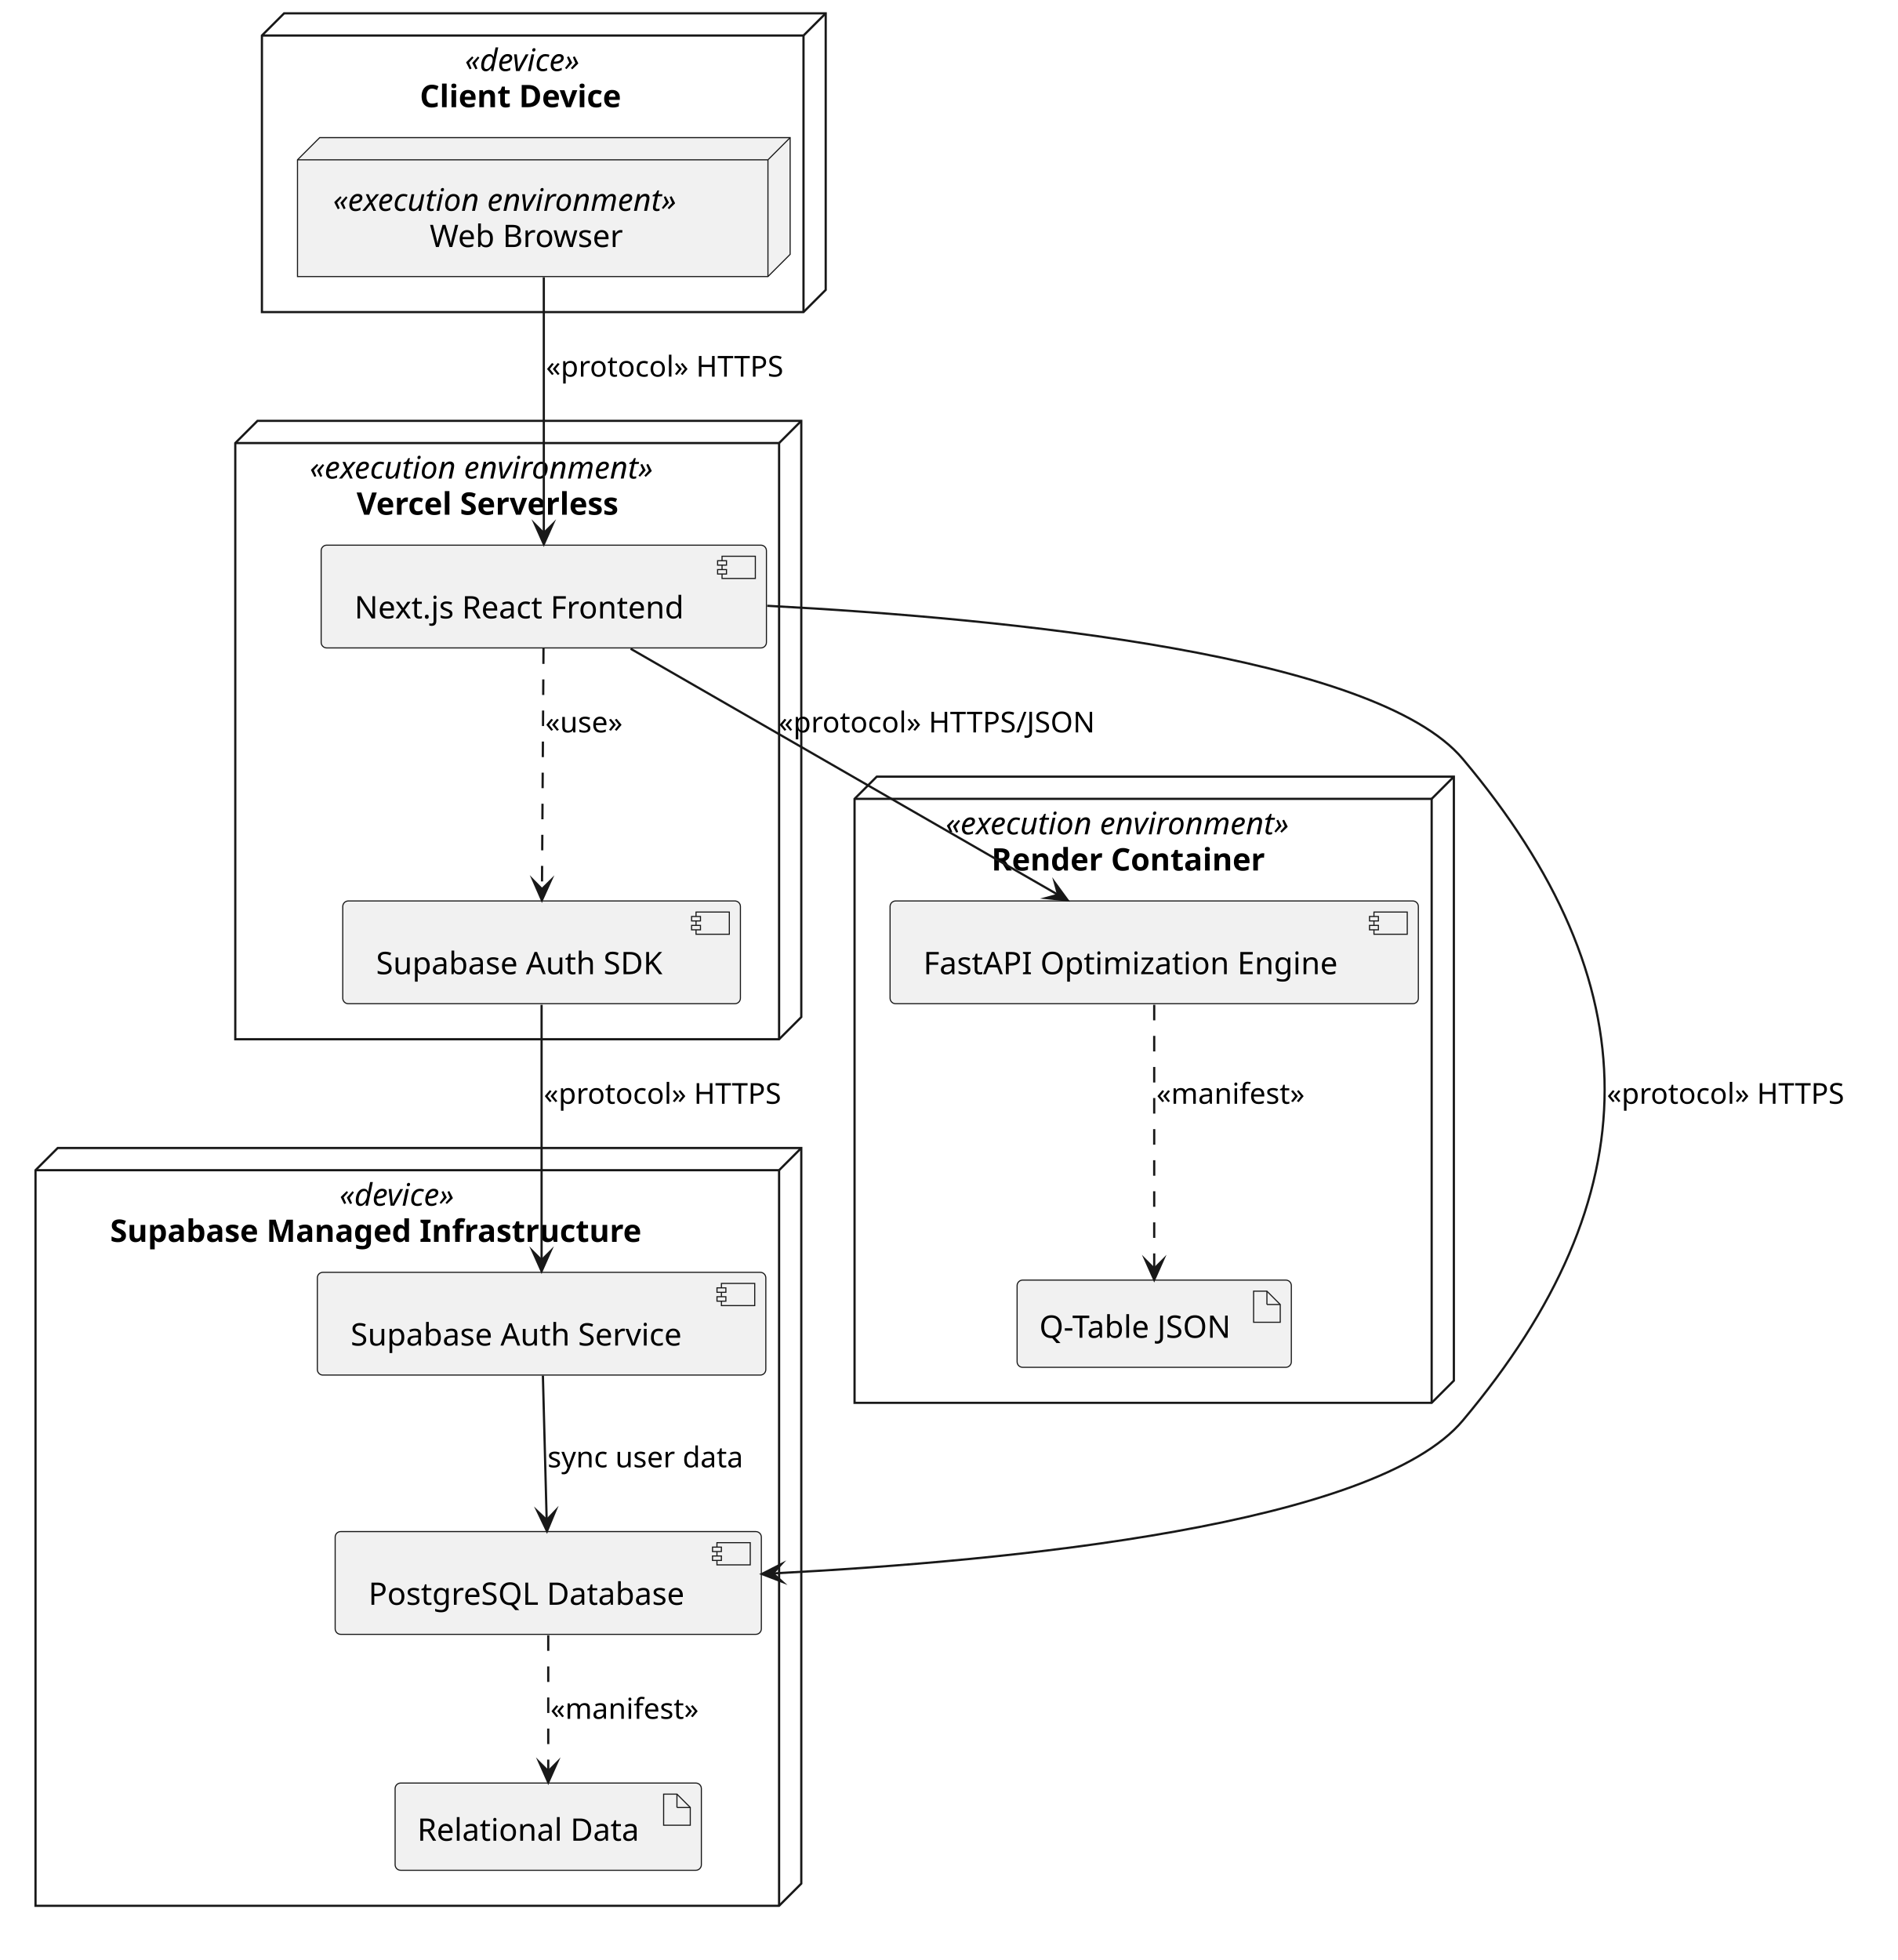
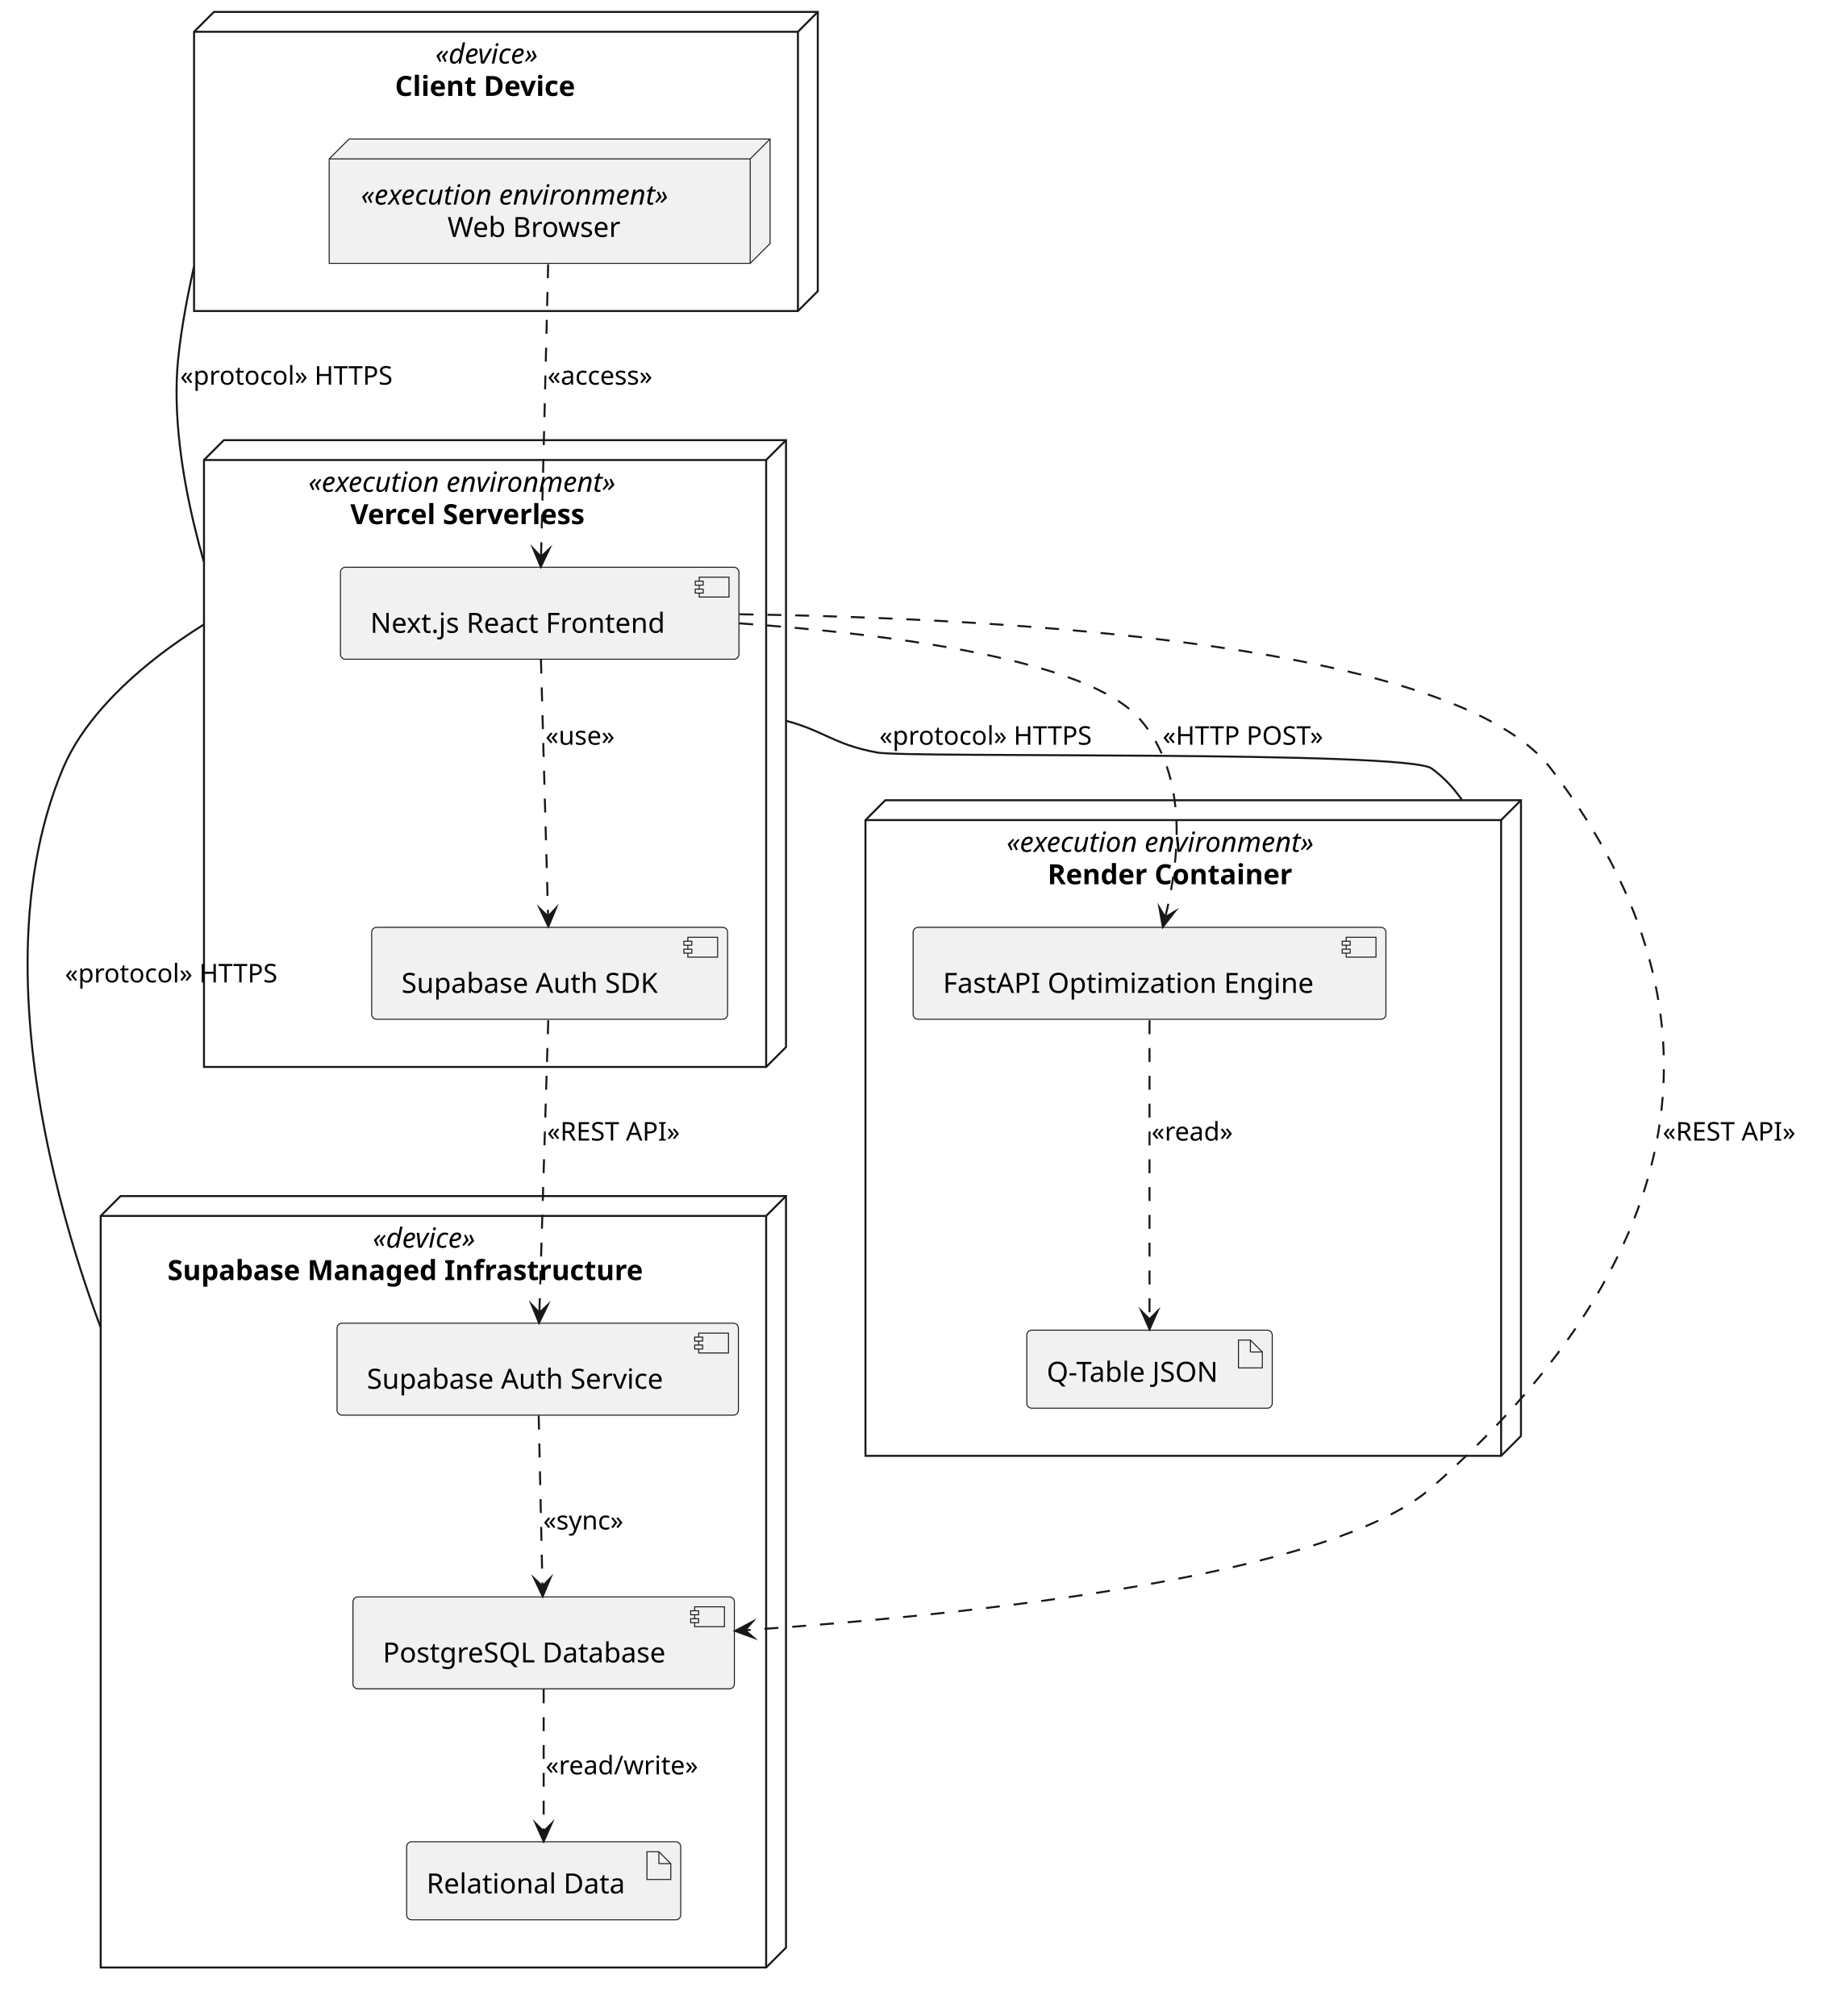
- <svg xmlns="http://www.w3.org/2000/svg" contentStyleType="text/css" data-diagram-type="DESCRIPTION" height="883px" preserveAspectRatio="none" style="width:855px;height:883px;background:#FFFFFF;" version="1.1" viewBox="0 0 855 883" width="855px" zoomAndPan="magnify">
+ <svg xmlns="http://www.w3.org/2000/svg" contentStyleType="text/css" data-diagram-type="DESCRIPTION" height="1015px" preserveAspectRatio="none" style="width:927px;height:1015px;background:#FFFFFF;" version="1.1" viewBox="0 0 927 1015" width="927px" zoomAndPan="magnify">
  <defs />
  <g>
-     <g class="cluster" data-qualified-name="Client Device" data-source-line="5" id="ent0001">
-       <polygon fill="none" points="118,16,128,6,372,6,372,130.6,362,140.6,118,140.6,118,16" style="stroke:#181818;stroke-width:1;stroke-linejoin:miter;stroke-miterlimit:10;" />
-       <line style="stroke:#181818;stroke-width:1;" x1="362" x2="372" y1="16" y2="6" />
-       <line style="stroke:#181818;stroke-width:1;" x1="118" x2="362" y1="16" y2="16" />
-       <line style="stroke:#181818;stroke-width:1;" x1="362" x2="362" y1="16" y2="140.6" />
-       <text fill="#000000" font-family="sans-serif" font-size="14" font-style="italic" lengthAdjust="spacing" textLength="63.116" x="209.442" y="31.995">«device»</text>
-       <text fill="#000000" font-family="sans-serif" font-size="14" font-weight="700" lengthAdjust="spacing" textLength="103.735" x="189.132" y="48.292">Client Device</text>
+     <g class="cluster" data-qualified-name="clientNode" data-source-line="5" id="ent0001">
+       <polygon fill="none" points="97.695,16,107.695,6,411.695,6,411.695,146.6,401.695,156.6,97.695,156.6,97.695,16" style="stroke:#181818;stroke-width:1;stroke-linejoin:miter;stroke-miterlimit:10;" />
+       <line style="stroke:#181818;stroke-width:1;" x1="401.695" x2="411.695" y1="16" y2="6" />
+       <line style="stroke:#181818;stroke-width:1;" x1="97.695" x2="401.695" y1="16" y2="16" />
+       <line style="stroke:#181818;stroke-width:1;" x1="401.695" x2="401.695" y1="16" y2="156.6" />
+       <text fill="#000000" font-family="sans-serif" font-size="14" font-style="italic" lengthAdjust="spacing" textLength="63.116" x="219.137" y="31.995">«device»</text>
+       <text fill="#000000" font-family="sans-serif" font-size="14" font-weight="700" lengthAdjust="spacing" textLength="103.735" x="198.827" y="48.292">Client Device</text>
    </g>
-     <g class="cluster" data-qualified-name="Vercel Serverless" data-source-line="10" id="ent0003">
-       <polygon fill="none" points="106,199.6,116,189.6,361,189.6,361,458.19,351,468.19,106,468.19,106,199.6" style="stroke:#181818;stroke-width:1;stroke-linejoin:miter;stroke-miterlimit:10;" />
-       <line style="stroke:#181818;stroke-width:1;" x1="351" x2="361" y1="199.6" y2="189.6" />
-       <line style="stroke:#181818;stroke-width:1;" x1="106" x2="351" y1="199.6" y2="199.6" />
-       <line style="stroke:#181818;stroke-width:1;" x1="351" x2="351" y1="199.6" y2="468.19" />
-       <text fill="#000000" font-family="sans-serif" font-size="14" font-style="italic" lengthAdjust="spacing" textLength="179.949" x="139.525" y="215.595">«execution environment»</text>
-       <text fill="#000000" font-family="sans-serif" font-size="14" font-weight="700" lengthAdjust="spacing" textLength="137.669" x="160.666" y="231.892">Vercel Serverless</text>
+     <g class="cluster" data-qualified-name="vercelNode" data-source-line="9" id="ent0003">
+       <polygon fill="none" points="102.695,231.6,112.695,221.6,395.695,221.6,395.695,527.19,385.695,537.19,102.695,537.19,102.695,231.6" style="stroke:#181818;stroke-width:1;stroke-linejoin:miter;stroke-miterlimit:10;" />
+       <line style="stroke:#181818;stroke-width:1;" x1="385.695" x2="395.695" y1="231.6" y2="221.6" />
+       <line style="stroke:#181818;stroke-width:1;" x1="102.695" x2="385.695" y1="231.6" y2="231.6" />
+       <line style="stroke:#181818;stroke-width:1;" x1="385.695" x2="385.695" y1="231.6" y2="537.19" />
+       <text fill="#000000" font-family="sans-serif" font-size="14" font-style="italic" lengthAdjust="spacing" textLength="179.949" x="155.22" y="247.595">«execution environment»</text>
+       <text fill="#000000" font-family="sans-serif" font-size="14" font-weight="700" lengthAdjust="spacing" textLength="137.669" x="176.361" y="263.892">Vercel Serverless</text>
    </g>
-     <g class="cluster" data-qualified-name="Render Container" data-source-line="16" id="ent0007">
-       <polygon fill="none" points="385,359.89,395,349.89,655,349.89,655,621.99,645,631.99,385,631.99,385,359.89" style="stroke:#181818;stroke-width:1;stroke-linejoin:miter;stroke-miterlimit:10;" />
-       <line style="stroke:#181818;stroke-width:1;" x1="645" x2="655" y1="359.89" y2="349.89" />
-       <line style="stroke:#181818;stroke-width:1;" x1="385" x2="645" y1="359.89" y2="359.89" />
-       <line style="stroke:#181818;stroke-width:1;" x1="645" x2="645" y1="359.89" y2="631.99" />
-       <text fill="#000000" font-family="sans-serif" font-size="14" font-style="italic" lengthAdjust="spacing" textLength="179.949" x="426.025" y="375.885">«execution environment»</text>
-       <text fill="#000000" font-family="sans-serif" font-size="14" font-weight="700" lengthAdjust="spacing" textLength="138.701" x="446.649" y="392.182">Render Container</text>
+     <g class="cluster" data-qualified-name="renderNode" data-source-line="15" id="ent0007">
+       <polygon fill="none" points="435.695,412.89,445.695,402.89,765.695,402.89,765.695,722.99,755.695,732.99,435.695,732.99,435.695,412.89" style="stroke:#181818;stroke-width:1;stroke-linejoin:miter;stroke-miterlimit:10;" />
+       <line style="stroke:#181818;stroke-width:1;" x1="755.695" x2="765.695" y1="412.89" y2="402.89" />
+       <line style="stroke:#181818;stroke-width:1;" x1="435.695" x2="755.695" y1="412.89" y2="412.89" />
+       <line style="stroke:#181818;stroke-width:1;" x1="755.695" x2="755.695" y1="412.89" y2="732.99" />
+       <text fill="#000000" font-family="sans-serif" font-size="14" font-style="italic" lengthAdjust="spacing" textLength="179.949" x="506.72" y="428.885">«execution environment»</text>
+       <text fill="#000000" font-family="sans-serif" font-size="14" font-weight="700" lengthAdjust="spacing" textLength="138.701" x="527.344" y="445.182">Render Container</text>
    </g>
-     <g class="cluster" data-qualified-name="Supabase Managed Infrastructure" data-source-line="22" id="ent0011">
-       <polygon fill="none" points="16,527.19,26,517.19,361,517.19,361,848.58,351,858.58,16,858.58,16,527.19" style="stroke:#181818;stroke-width:1;stroke-linejoin:miter;stroke-miterlimit:10;" />
-       <line style="stroke:#181818;stroke-width:1;" x1="351" x2="361" y1="527.19" y2="517.19" />
-       <line style="stroke:#181818;stroke-width:1;" x1="16" x2="351" y1="527.19" y2="527.19" />
-       <line style="stroke:#181818;stroke-width:1;" x1="351" x2="351" y1="527.19" y2="858.58" />
-       <text fill="#000000" font-family="sans-serif" font-size="14" font-style="italic" lengthAdjust="spacing" textLength="63.116" x="152.942" y="543.185">«device»</text>
-       <text fill="#000000" font-family="sans-serif" font-size="14" font-weight="700" lengthAdjust="spacing" textLength="269.767" x="49.617" y="559.482">Supabase Managed Infrastructure</text>
+     <g class="cluster" data-qualified-name="supaNode" data-source-line="21" id="ent0011">
+       <polygon fill="none" points="50.695,612.19,60.695,602.19,395.695,602.19,395.695,980.58,385.695,990.58,50.695,990.58,50.695,612.19" style="stroke:#181818;stroke-width:1;stroke-linejoin:miter;stroke-miterlimit:10;" />
+       <line style="stroke:#181818;stroke-width:1;" x1="385.695" x2="395.695" y1="612.19" y2="602.19" />
+       <line style="stroke:#181818;stroke-width:1;" x1="50.695" x2="385.695" y1="612.19" y2="612.19" />
+       <line style="stroke:#181818;stroke-width:1;" x1="385.695" x2="385.695" y1="612.19" y2="990.58" />
+       <text fill="#000000" font-family="sans-serif" font-size="14" font-style="italic" lengthAdjust="spacing" textLength="63.116" x="187.637" y="628.185">«device»</text>
+       <text fill="#000000" font-family="sans-serif" font-size="14" font-weight="700" lengthAdjust="spacing" textLength="269.767" x="84.312" y="644.482">Supabase Managed Infrastructure</text>
    </g>
-     <g class="entity" data-qualified-name="Client Device.Web Browser" data-source-line="6" id="ent0002">
-       <polygon fill="#F1F1F1" points="134.03,72,144.03,62,355.979,62,355.979,114.594,345.979,124.594,134.03,124.594,134.03,72" style="stroke:#181818;stroke-width:0.5;stroke-linejoin:miter;stroke-miterlimit:10;" />
-       <line style="stroke:#181818;stroke-width:0.5;" x1="345.979" x2="355.979" y1="72" y2="62" />
-       <line style="stroke:#181818;stroke-width:0.5;" x1="134.03" x2="345.979" y1="72" y2="72" />
-       <line style="stroke:#181818;stroke-width:0.5;" x1="345.979" x2="345.979" y1="72" y2="124.594" />
-       <text fill="#000000" font-family="sans-serif" font-size="14" font-style="italic" lengthAdjust="spacing" textLength="179.949" x="150.03" y="94.995">«execution environment»</text>
-       <text fill="#000000" font-family="sans-serif" font-size="14" lengthAdjust="spacing" textLength="92.832" x="193.589" y="111.292">Web Browser</text>
+     <g class="entity" data-qualified-name="clientNode.browserEnv" data-source-line="6" id="ent0002">
+       <polygon fill="#F1F1F1" points="165.725,80,175.725,70,387.674,70,387.674,122.594,377.674,132.594,165.725,132.594,165.725,80" style="stroke:#181818;stroke-width:0.5;stroke-linejoin:miter;stroke-miterlimit:10;" />
+       <line style="stroke:#181818;stroke-width:0.5;" x1="377.674" x2="387.674" y1="80" y2="70" />
+       <line style="stroke:#181818;stroke-width:0.5;" x1="165.725" x2="377.674" y1="80" y2="80" />
+       <line style="stroke:#181818;stroke-width:0.5;" x1="377.674" x2="377.674" y1="80" y2="132.594" />
+       <text fill="#000000" font-family="sans-serif" font-size="14" font-style="italic" lengthAdjust="spacing" textLength="179.949" x="181.725" y="102.995">«execution environment»</text>
+       <text fill="#000000" font-family="sans-serif" font-size="14" lengthAdjust="spacing" textLength="92.832" x="225.284" y="119.292">Web Browser</text>
    </g>
-     <g class="entity" data-qualified-name="Vercel Serverless.UI_Comp" data-source-line="11" id="ent0004">
-       <rect fill="#F1F1F1" height="46.297" rx="2.5" ry="2.5" style="stroke:#181818;stroke-width:0.5;" width="200.61" x="144.69" y="245.6" />
-       <rect fill="#F1F1F1" height="10" style="stroke:#181818;stroke-width:0.5;" width="15" x="325.3" y="250.6" />
-       <rect fill="#F1F1F1" height="2" style="stroke:#181818;stroke-width:0.5;" width="4" x="323.3" y="252.6" />
-       <rect fill="#F1F1F1" height="2" style="stroke:#181818;stroke-width:0.5;" width="4" x="323.3" y="256.6" />
-       <text fill="#000000" font-family="sans-serif" font-size="14" lengthAdjust="spacing" textLength="160.61" x="159.69" y="278.595">Next.js React Frontend</text>
+     <g class="entity" data-qualified-name="vercelNode.UI_Comp" data-source-line="10" id="ent0004">
+       <rect fill="#F1F1F1" height="46.297" rx="2.5" ry="2.5" style="stroke:#181818;stroke-width:0.5;" width="200.61" x="171.395" y="285.6" />
+       <rect fill="#F1F1F1" height="10" style="stroke:#181818;stroke-width:0.5;" width="15" x="352.005" y="290.6" />
+       <rect fill="#F1F1F1" height="2" style="stroke:#181818;stroke-width:0.5;" width="4" x="350.005" y="292.6" />
+       <rect fill="#F1F1F1" height="2" style="stroke:#181818;stroke-width:0.5;" width="4" x="350.005" y="296.6" />
+       <text fill="#000000" font-family="sans-serif" font-size="14" lengthAdjust="spacing" textLength="160.61" x="186.395" y="318.595">Next.js React Frontend</text>
    </g>
-     <g class="entity" data-qualified-name="Vercel Serverless.Auth_Comp" data-source-line="12" id="ent0005">
-       <rect fill="#F1F1F1" height="46.297" rx="2.5" ry="2.5" style="stroke:#181818;stroke-width:0.5;" width="179.159" x="154.42" y="405.89" />
-       <rect fill="#F1F1F1" height="10" style="stroke:#181818;stroke-width:0.5;" width="15" x="313.579" y="410.89" />
-       <rect fill="#F1F1F1" height="2" style="stroke:#181818;stroke-width:0.5;" width="4" x="311.579" y="412.89" />
-       <rect fill="#F1F1F1" height="2" style="stroke:#181818;stroke-width:0.5;" width="4" x="311.579" y="416.89" />
-       <text fill="#000000" font-family="sans-serif" font-size="14" lengthAdjust="spacing" textLength="139.159" x="169.42" y="438.885">Supabase Auth SDK</text>
+     <g class="entity" data-qualified-name="vercelNode.Auth_Comp" data-source-line="11" id="ent0005">
+       <rect fill="#F1F1F1" height="46.297" rx="2.5" ry="2.5" style="stroke:#181818;stroke-width:0.5;" width="179.159" x="187.115" y="466.89" />
+       <rect fill="#F1F1F1" height="10" style="stroke:#181818;stroke-width:0.5;" width="15" x="346.274" y="471.89" />
+       <rect fill="#F1F1F1" height="2" style="stroke:#181818;stroke-width:0.5;" width="4" x="344.274" y="473.89" />
+       <rect fill="#F1F1F1" height="2" style="stroke:#181818;stroke-width:0.5;" width="4" x="344.274" y="477.89" />
+       <text fill="#000000" font-family="sans-serif" font-size="14" lengthAdjust="spacing" textLength="139.159" x="202.115" y="499.885">Supabase Auth SDK</text>
    </g>
-     <g class="entity" data-qualified-name="Render Container.API_Comp" data-source-line="17" id="ent0008">
-       <rect fill="#F1F1F1" height="46.297" rx="2.5" ry="2.5" style="stroke:#181818;stroke-width:0.5;" width="238.003" x="401" y="405.89" />
-       <rect fill="#F1F1F1" height="10" style="stroke:#181818;stroke-width:0.5;" width="15" x="619.003" y="410.89" />
-       <rect fill="#F1F1F1" height="2" style="stroke:#181818;stroke-width:0.5;" width="4" x="617.003" y="412.89" />
-       <rect fill="#F1F1F1" height="2" style="stroke:#181818;stroke-width:0.5;" width="4" x="617.003" y="416.89" />
-       <text fill="#000000" font-family="sans-serif" font-size="14" lengthAdjust="spacing" textLength="198.003" x="416" y="438.885">FastAPI Optimization Engine</text>
+     <g class="entity" data-qualified-name="renderNode.API_Comp" data-source-line="16" id="ent0008">
+       <rect fill="#F1F1F1" height="46.297" rx="2.5" ry="2.5" style="stroke:#181818;stroke-width:0.5;" width="238.003" x="459.695" y="466.89" />
+       <rect fill="#F1F1F1" height="10" style="stroke:#181818;stroke-width:0.5;" width="15" x="677.698" y="471.89" />
+       <rect fill="#F1F1F1" height="2" style="stroke:#181818;stroke-width:0.5;" width="4" x="675.698" y="473.89" />
+       <rect fill="#F1F1F1" height="2" style="stroke:#181818;stroke-width:0.5;" width="4" x="675.698" y="477.89" />
+       <text fill="#000000" font-family="sans-serif" font-size="14" lengthAdjust="spacing" textLength="198.003" x="474.695" y="499.885">FastAPI Optimization Engine</text>
    </g>
-     <g class="entity" data-qualified-name="Render Container.QTable" data-source-line="18" id="ent0009">
-       <rect fill="#F1F1F1" height="39.297" rx="2.5" ry="2.5" style="stroke:#181818;stroke-width:0.5;" width="123.55" x="458.23" y="576.69" />
-       <polygon fill="#F1F1F1" points="564.78,581.69,564.78,595.69,576.78,595.69,576.78,587.69,570.78,581.69,564.78,581.69" style="stroke:#181818;stroke-width:0.5;stroke-linejoin:miter;stroke-miterlimit:10;" />
-       <line style="stroke:#181818;stroke-width:0.5;" x1="570.78" x2="570.78" y1="581.69" y2="587.69" />
-       <line style="stroke:#181818;stroke-width:0.5;" x1="576.78" x2="570.78" y1="587.69" y2="587.69" />
-       <text fill="#000000" font-family="sans-serif" font-size="14" lengthAdjust="spacing" textLength="93.55" x="468.23" y="602.685">Q-Table JSON</text>
+     <g class="entity" data-qualified-name="renderNode.QTable" data-source-line="17" id="ent0009">
+       <rect fill="#F1F1F1" height="39.297" rx="2.5" ry="2.5" style="stroke:#181818;stroke-width:0.5;" width="123.55" x="516.925" y="669.69" />
+       <polygon fill="#F1F1F1" points="623.475,674.69,623.475,688.69,635.475,688.69,635.475,680.69,629.475,674.69,623.475,674.69" style="stroke:#181818;stroke-width:0.5;stroke-linejoin:miter;stroke-miterlimit:10;" />
+       <line style="stroke:#181818;stroke-width:0.5;" x1="629.475" x2="629.475" y1="674.69" y2="680.69" />
+       <line style="stroke:#181818;stroke-width:0.5;" x1="635.475" x2="629.475" y1="680.69" y2="680.69" />
+       <text fill="#000000" font-family="sans-serif" font-size="14" lengthAdjust="spacing" textLength="93.55" x="526.925" y="695.685">Q-Table JSON</text>
    </g>
-     <g class="entity" data-qualified-name="Supabase Managed Infrastructure.Auth_Svc" data-source-line="23" id="ent0012">
-       <rect fill="#F1F1F1" height="46.297" rx="2.5" ry="2.5" style="stroke:#181818;stroke-width:0.5;" width="202.053" x="142.97" y="573.19" />
-       <rect fill="#F1F1F1" height="10" style="stroke:#181818;stroke-width:0.5;" width="15" x="325.023" y="578.19" />
-       <rect fill="#F1F1F1" height="2" style="stroke:#181818;stroke-width:0.5;" width="4" x="323.023" y="580.19" />
-       <rect fill="#F1F1F1" height="2" style="stroke:#181818;stroke-width:0.5;" width="4" x="323.023" y="584.19" />
-       <text fill="#000000" font-family="sans-serif" font-size="14" lengthAdjust="spacing" textLength="162.053" x="157.97" y="606.185">Supabase Auth Service</text>
+     <g class="entity" data-qualified-name="supaNode.Auth_Svc" data-source-line="22" id="ent0012">
+       <rect fill="#F1F1F1" height="46.297" rx="2.5" ry="2.5" style="stroke:#181818;stroke-width:0.5;" width="202.053" x="169.675" y="666.19" />
+       <rect fill="#F1F1F1" height="10" style="stroke:#181818;stroke-width:0.5;" width="15" x="351.728" y="671.19" />
+       <rect fill="#F1F1F1" height="2" style="stroke:#181818;stroke-width:0.5;" width="4" x="349.728" y="673.19" />
+       <rect fill="#F1F1F1" height="2" style="stroke:#181818;stroke-width:0.5;" width="4" x="349.728" y="677.19" />
+       <text fill="#000000" font-family="sans-serif" font-size="14" lengthAdjust="spacing" textLength="162.053" x="184.675" y="699.185">Supabase Auth Service</text>
    </g>
-     <g class="entity" data-qualified-name="Supabase Managed Infrastructure.DB_Comp" data-source-line="24" id="ent0013">
-       <rect fill="#F1F1F1" height="46.297" rx="2.5" ry="2.5" style="stroke:#181818;stroke-width:0.5;" width="192.004" x="151" y="689.99" />
-       <rect fill="#F1F1F1" height="10" style="stroke:#181818;stroke-width:0.5;" width="15" x="323.004" y="694.99" />
-       <rect fill="#F1F1F1" height="2" style="stroke:#181818;stroke-width:0.5;" width="4" x="321.004" y="696.99" />
-       <rect fill="#F1F1F1" height="2" style="stroke:#181818;stroke-width:0.5;" width="4" x="321.004" y="700.99" />
-       <text fill="#000000" font-family="sans-serif" font-size="14" lengthAdjust="spacing" textLength="152.004" x="166" y="722.985">PostgreSQL Database</text>
+     <g class="entity" data-qualified-name="supaNode.DB_Comp" data-source-line="23" id="ent0013">
+       <rect fill="#F1F1F1" height="46.297" rx="2.5" ry="2.5" style="stroke:#181818;stroke-width:0.5;" width="192.004" x="177.695" y="803.99" />
+       <rect fill="#F1F1F1" height="10" style="stroke:#181818;stroke-width:0.5;" width="15" x="349.699" y="808.99" />
+       <rect fill="#F1F1F1" height="2" style="stroke:#181818;stroke-width:0.5;" width="4" x="347.699" y="810.99" />
+       <rect fill="#F1F1F1" height="2" style="stroke:#181818;stroke-width:0.5;" width="4" x="347.699" y="814.99" />
+       <text fill="#000000" font-family="sans-serif" font-size="14" lengthAdjust="spacing" textLength="152.004" x="192.695" y="836.985">PostgreSQL Database</text>
    </g>
-     <g class="entity" data-qualified-name="Supabase Managed Infrastructure.Storage" data-source-line="25" id="ent0014">
-       <rect fill="#F1F1F1" height="39.297" rx="2.5" ry="2.5" style="stroke:#181818;stroke-width:0.5;" width="137.974" x="178.01" y="803.28" />
-       <polygon fill="#F1F1F1" points="298.984,808.28,298.984,822.28,310.984,822.28,310.984,814.28,304.984,808.28,298.984,808.28" style="stroke:#181818;stroke-width:0.5;stroke-linejoin:miter;stroke-miterlimit:10;" />
-       <line style="stroke:#181818;stroke-width:0.5;" x1="304.984" x2="304.984" y1="808.28" y2="814.28" />
-       <line style="stroke:#181818;stroke-width:0.5;" x1="310.984" x2="304.984" y1="814.28" y2="814.28" />
-       <text fill="#000000" font-family="sans-serif" font-size="14" lengthAdjust="spacing" textLength="107.974" x="188.01" y="829.275">Relational Data</text>
+     <g class="entity" data-qualified-name="supaNode.Storage" data-source-line="24" id="ent0014">
+       <rect fill="#F1F1F1" height="39.297" rx="2.5" ry="2.5" style="stroke:#181818;stroke-width:0.5;" width="137.974" x="204.715" y="927.28" />
+       <polygon fill="#F1F1F1" points="325.689,932.28,325.689,946.28,337.689,946.28,337.689,938.28,331.689,932.28,325.689,932.28" style="stroke:#181818;stroke-width:0.5;stroke-linejoin:miter;stroke-miterlimit:10;" />
+       <line style="stroke:#181818;stroke-width:0.5;" x1="331.689" x2="331.689" y1="932.28" y2="938.28" />
+       <line style="stroke:#181818;stroke-width:0.5;" x1="337.689" x2="331.689" y1="938.28" y2="938.28" />
+       <text fill="#000000" font-family="sans-serif" font-size="14" lengthAdjust="spacing" textLength="107.974" x="214.715" y="953.275">Relational Data</text>
    </g>
-     <g class="link" data-entity-1="ent0004" data-entity-2="ent0005" data-link-type="dependency" data-source-line="13" id="lnk6">
-       <path d="M244.86,292.09 C244.67,322.17 244.362,370.4 244.172,400.55" fill="none" id="UI_Comp-to-Auth_Comp" style="stroke:#181818;stroke-width:1;stroke-dasharray:7,7;" />
-       <polygon fill="#181818" points="244.14,405.55,248.197,396.575,244.172,400.55,240.197,396.525,244.14,405.55" style="stroke:#181818;stroke-width:1;stroke-linejoin:miter;stroke-miterlimit:10;" />
-       <text fill="#000000" font-family="sans-serif" font-size="13" lengthAdjust="spacing" textLength="38.917" x="245.68" y="329.957">«use»</text>
+     <g class="link" data-entity-1="ent0004" data-entity-2="ent0005" data-link-type="dependency" data-source-line="12" id="lnk6">
+       <path d="M272.325,332.09 C273.275,366.45 274.966,426.892 275.926,461.412" fill="none" id="UI_Comp-to-Auth_Comp" style="stroke:#181818;stroke-width:1;stroke-dasharray:7,7;" />
+       <polygon fill="#181818" points="276.065,466.41,279.813,457.302,275.926,461.412,271.816,457.525,276.065,466.41" style="stroke:#181818;stroke-width:1;stroke-linejoin:miter;stroke-miterlimit:10;" />
+       <text fill="#000000" font-family="sans-serif" font-size="13" lengthAdjust="spacing" textLength="38.917" x="274.605" y="374.957">«use»</text>
    </g>
-     <g class="link" data-entity-1="ent0008" data-entity-2="ent0009" data-link-type="dependency" data-source-line="19" id="lnk10">
-       <path d="M520,452.68 C520,485.57 520,540.98 520,571.55" fill="none" id="API_Comp-to-QTable" style="stroke:#181818;stroke-width:1;stroke-dasharray:7,7;" />
-       <polygon fill="#181818" points="520,576.55,524,567.55,520,571.55,516,567.55,520,576.55" style="stroke:#181818;stroke-width:1;stroke-linejoin:miter;stroke-miterlimit:10;" />
-       <text fill="#000000" font-family="sans-serif" font-size="13" lengthAdjust="spacing" textLength="72.833" x="521" y="497.257">«manifest»</text>
+     <g class="link" data-entity-1="ent0008" data-entity-2="ent0009" data-link-type="dependency" data-source-line="18" id="lnk10">
+       <path d="M578.695,513.67 C578.695,552.84 578.695,627.59 578.695,664.19" fill="none" id="API_Comp-to-QTable" style="stroke:#181818;stroke-width:1;stroke-dasharray:7,7;" />
+       <polygon fill="#181818" points="578.695,669.19,582.695,660.19,578.695,664.19,574.695,660.19,578.695,669.19" style="stroke:#181818;stroke-width:1;stroke-linejoin:miter;stroke-miterlimit:10;" />
+       <text fill="#000000" font-family="sans-serif" font-size="13" lengthAdjust="spacing" textLength="45.468" x="579.695" y="574.257">«read»</text>
    </g>
-     <g class="link" data-entity-1="ent0013" data-entity-2="ent0014" data-link-type="dependency" data-source-line="27" id="lnk15">
-       <path d="M247,736.73 C247,756.36 247,779.48 247,797.96" fill="none" id="DB_Comp-to-Storage" style="stroke:#181818;stroke-width:1;stroke-dasharray:7,7;" />
-       <polygon fill="#181818" points="247,802.96,251,793.96,247,797.96,243,793.96,247,802.96" style="stroke:#181818;stroke-width:1;stroke-linejoin:miter;stroke-miterlimit:10;" />
-       <text fill="#000000" font-family="sans-serif" font-size="13" lengthAdjust="spacing" textLength="72.833" x="248" y="774.347">«manifest»</text>
+     <g class="link" data-entity-1="ent0013" data-entity-2="ent0014" data-link-type="dependency" data-source-line="26" id="lnk15">
+       <path d="M273.695,850.57 C273.695,872.73 273.695,901.25 273.695,922.08" fill="none" id="DB_Comp-to-Storage" style="stroke:#181818;stroke-width:1;stroke-dasharray:7,7;" />
+       <polygon fill="#181818" points="273.695,927.08,277.695,918.08,273.695,922.08,269.695,918.08,273.695,927.08" style="stroke:#181818;stroke-width:1;stroke-linejoin:miter;stroke-miterlimit:10;" />
+       <text fill="#000000" font-family="sans-serif" font-size="13" lengthAdjust="spacing" textLength="82.532" x="274.695" y="893.347">«read/write»</text>
    </g>
-     <g class="link" data-entity-1="ent0012" data-entity-2="ent0013" data-link-type="dependency" data-source-line="28" id="lnk16">
-       <path d="M244.59,619.74 C245.11,639.97 245.759,664.572 246.289,684.782" fill="none" id="Auth_Svc-to-DB_Comp" style="stroke:#181818;stroke-width:1;" />
-       <polygon fill="#181818" points="246.42,689.78,250.183,680.678,246.289,684.782,242.185,680.888,246.42,689.78" style="stroke:#181818;stroke-width:1;stroke-linejoin:miter;stroke-miterlimit:10;" />
-       <text fill="#000000" font-family="sans-serif" font-size="13" lengthAdjust="spacing" textLength="95.754" x="246.68" y="661.057">sync user data</text>
+     <g class="link" data-entity-1="ent0012" data-entity-2="ent0013" data-link-type="dependency" data-source-line="27" id="lnk16">
+       <path d="M271.195,712.76 C271.745,737.92 272.534,773.501 273.094,798.681" fill="none" id="Auth_Svc-to-DB_Comp" style="stroke:#181818;stroke-width:1;stroke-dasharray:7,7;" />
+       <polygon fill="#181818" points="273.205,803.68,277.004,794.593,273.094,798.681,269.006,794.771,273.205,803.68" style="stroke:#181818;stroke-width:1;stroke-linejoin:miter;stroke-miterlimit:10;" />
+       <text fill="#000000" font-family="sans-serif" font-size="13" lengthAdjust="spacing" textLength="45.76" x="273.465" y="770.057">«sync»</text>
    </g>
-     <g class="link" data-entity-1="ent0002" data-entity-2="ent0004" data-link-type="dependency" data-source-line="31" id="lnk17">
-       <path d="M245,124.91 C245,159.34 245,209.44 245,240.17" fill="none" id="Web Browser-to-UI_Comp" style="stroke:#181818;stroke-width:1;" />
-       <polygon fill="#181818" points="245,245.17,249,236.17,245,240.17,241,236.17,245,245.17" style="stroke:#181818;stroke-width:1;stroke-linejoin:miter;stroke-miterlimit:10;" />
-       <text fill="#000000" font-family="sans-serif" font-size="13" lengthAdjust="spacing" textLength="115.102" x="246" y="169.667">«protocol» HTTPS</text>
+     <g class="link" data-entity-1="ent0001" data-entity-2="ent0003" data-link-type="association" data-source-line="31" id="lnk17">
+       <path d="M97.643,134.3 C97.615,134.423 97.588,134.545 97.561,134.668 C97.506,134.914 97.451,135.161 97.396,135.409 C96.956,137.389 96.516,139.421 96.08,141.492 C95.209,145.633 94.353,149.932 93.552,154.299 C91.949,163.034 90.562,172.04 89.695,180.6 C86.86,208.645 91.903,239.882 97.755,264.376 C99.218,270.5 100.732,276.202 102.186,281.327 C102.277,281.647 102.367,281.965 102.458,282.281 C102.503,282.439 102.548,282.596 102.593,282.753" fill="none" id="clientNode-vercelNode" style="stroke:#181818;stroke-width:1;" />
+       <text fill="#000000" font-family="sans-serif" font-size="13" lengthAdjust="spacing" textLength="115.102" x="90.695" y="193.667">«protocol» HTTPS</text>
    </g>
-     <g class="link" data-entity-1="ent0004" data-entity-2="ent0008" data-link-type="dependency" data-source-line="32" id="lnk18">
-       <path d="M284.11,292.26 C336.45,322.39 424.416,373.026 476.697,403.116" fill="none" id="UI_Comp-to-API_Comp" style="stroke:#181818;stroke-width:1;" />
-       <polygon fill="#181818" points="481.03,405.61,475.225,397.654,476.697,403.116,471.234,404.587,481.03,405.61" style="stroke:#181818;stroke-width:1;stroke-linejoin:miter;stroke-miterlimit:10;" />
-       <text fill="#000000" font-family="sans-serif" font-size="13" lengthAdjust="spacing" textLength="151.525" x="350.78" y="329.957">«protocol» HTTPS/JSON</text>
+     <g class="link" data-entity-1="ent0003" data-entity-2="ent0007" data-link-type="association" data-source-line="32" id="lnk18">
+       <path d="M395.773,362.9 C397.065,363.245 398.293,363.598 399.465,363.957 C401.81,364.675 403.934,365.419 405.912,366.176 C409.867,367.691 413.236,369.262 416.613,370.799 C423.365,373.873 430.145,376.81 441.695,378.89 C456.955,381.64 708.135,377.81 720.695,386.89 C725.51,390.371 729.7,394.542 733.347,399.181 C734.258,400.34 735.136,401.529 735.981,402.744" fill="none" id="vercelNode-renderNode" style="stroke:#181818;stroke-width:1;" />
+       <text fill="#000000" font-family="sans-serif" font-size="13" lengthAdjust="spacing" textLength="115.102" x="442.695" y="374.957">«protocol» HTTPS</text>
    </g>
-     <g class="link" data-entity-1="ent0004" data-entity-2="ent0013" data-link-type="dependency" data-source-line="33" id="lnk19">
-       <path d="M345.62,272.91 C455.07,278.72 619.74,295.19 659,341.89 C744.26,443.3 744.22,538.55 659,639.99 C619.47,687.04 457.123,703.149 348.243,708.839" fill="none" id="UI_Comp-to-DB_Comp" style="stroke:#181818;stroke-width:1;" />
-       <polygon fill="#181818" points="343.25,709.1,352.447,712.625,348.243,708.839,352.029,704.636,343.25,709.1" style="stroke:#181818;stroke-width:1;stroke-linejoin:miter;stroke-miterlimit:10;" />
-       <text fill="#000000" font-family="sans-serif" font-size="13" lengthAdjust="spacing" textLength="115.102" x="723.93" y="497.257">«protocol» HTTPS</text>
+     <g class="link" data-entity-1="ent0003" data-entity-2="ent0011" data-link-type="association" data-source-line="33" id="lnk19">
+       <path d="M102.603,314.465 C102.518,314.517 102.433,314.569 102.347,314.622 C101.66,315.045 100.939,315.494 100.186,315.969 C94.163,319.766 86.108,325.202 77.524,331.999 C60.355,345.592 41.07,364.63 31.695,386.89 C6,447.905 12.14,521.883 25.003,581.283 C31.434,610.982 39.546,637.038 46.199,656.007 C47.031,658.378 47.84,660.638 48.62,662.781 C49.01,663.853 49.392,664.895 49.767,665.907 C49.955,666.413 50.14,666.911 50.323,667.402 C50.415,667.647 50.506,667.89 50.596,668.132" fill="none" id="vercelNode-supaNode" style="stroke:#181818;stroke-width:1;" />
+       <text fill="#000000" font-family="sans-serif" font-size="13" lengthAdjust="spacing" textLength="115.102" x="32.695" y="494.607">«protocol» HTTPS</text>
    </g>
-     <g class="link" data-entity-1="ent0005" data-entity-2="ent0012" data-link-type="dependency" data-source-line="34" id="lnk20">
-       <path d="M244,452.68 C244,484.24 244,536.15 244,567.71" fill="none" id="Auth_Comp-to-Auth_Svc" style="stroke:#181818;stroke-width:1;" />
-       <polygon fill="#181818" points="244,572.71,248,563.71,244,567.71,240,563.71,244,572.71" style="stroke:#181818;stroke-width:1;stroke-linejoin:miter;stroke-miterlimit:10;" />
-       <text fill="#000000" font-family="sans-serif" font-size="13" lengthAdjust="spacing" textLength="115.102" x="245" y="497.257">«protocol» HTTPS</text>
+     <g class="link" data-entity-1="ent0002" data-entity-2="ent0004" data-link-type="dependency" data-source-line="36" id="lnk20">
+       <path d="M275.945,133.06 C274.935,174.81 273.267,243.441 272.367,280.341" fill="none" id="browserEnv-to-UI_Comp" style="stroke:#181818;stroke-width:1;stroke-dasharray:7,7;" />
+       <polygon fill="#181818" points="272.245,285.34,276.463,276.44,272.367,280.341,268.466,276.245,272.245,285.34" style="stroke:#181818;stroke-width:1;stroke-linejoin:miter;stroke-miterlimit:10;" />
+       <text fill="#000000" font-family="sans-serif" font-size="13" lengthAdjust="spacing" textLength="59.712" x="275.645" y="193.667">«access»</text>
+     </g>
+     <g class="link" data-entity-1="ent0004" data-entity-2="ent0008" data-link-type="dependency" data-source-line="37" id="lnk21">
+       <path d="M372.175,313.83 C449.555,319.31 547.575,332.08 573.695,361.89 C598.885,390.64 593.51,433.745 586.6,461.825" fill="none" id="UI_Comp-to-API_Comp" style="stroke:#181818;stroke-width:1;stroke-dasharray:7,7;" />
+       <polygon fill="#181818" points="585.405,466.68,591.44,458.897,586.6,461.825,583.672,456.985,585.405,466.68" style="stroke:#181818;stroke-width:1;stroke-linejoin:miter;stroke-miterlimit:10;" />
+       <text fill="#000000" font-family="sans-serif" font-size="13" lengthAdjust="spacing" textLength="87.801" x="585.285" y="374.957">«HTTP POST»</text>
+     </g>
+     <g class="link" data-entity-1="ent0004" data-entity-2="ent0013" data-link-type="dependency" data-source-line="38" id="lnk22">
+       <path d="M372.335,309.28 C506.455,311.16 732.525,323.88 780.695,386.89 C879.775,516.48 843.105,641.16 720.695,748.99 C669.875,793.75 490.553,812.847 375.073,820.787" fill="none" id="UI_Comp-to-DB_Comp" style="stroke:#181818;stroke-width:1;stroke-dasharray:7,7;" />
+       <polygon fill="#181818" points="370.085,821.13,379.338,824.503,375.073,820.787,378.789,816.522,370.085,821.13" style="stroke:#181818;stroke-width:1;stroke-linejoin:miter;stroke-miterlimit:10;" />
+       <text fill="#000000" font-family="sans-serif" font-size="13" lengthAdjust="spacing" textLength="74.045" x="837.045" y="574.257">«REST API»</text>
+     </g>
+     <g class="link" data-entity-1="ent0005" data-entity-2="ent0012" data-link-type="dependency" data-source-line="39" id="lnk23">
+       <path d="M276.005,513.67 C274.855,551.73 272.688,623.092 271.528,660.972" fill="none" id="Auth_Comp-to-Auth_Svc" style="stroke:#181818;stroke-width:1;stroke-dasharray:7,7;" />
+       <polygon fill="#181818" points="271.375,665.97,275.649,657.097,271.528,660.972,267.652,656.852,271.375,665.97" style="stroke:#181818;stroke-width:1;stroke-linejoin:miter;stroke-miterlimit:10;" />
+       <text fill="#000000" font-family="sans-serif" font-size="13" lengthAdjust="spacing" textLength="74.045" x="275.415" y="574.257">«REST API»</text>
    </g>
  </g>
</svg>
